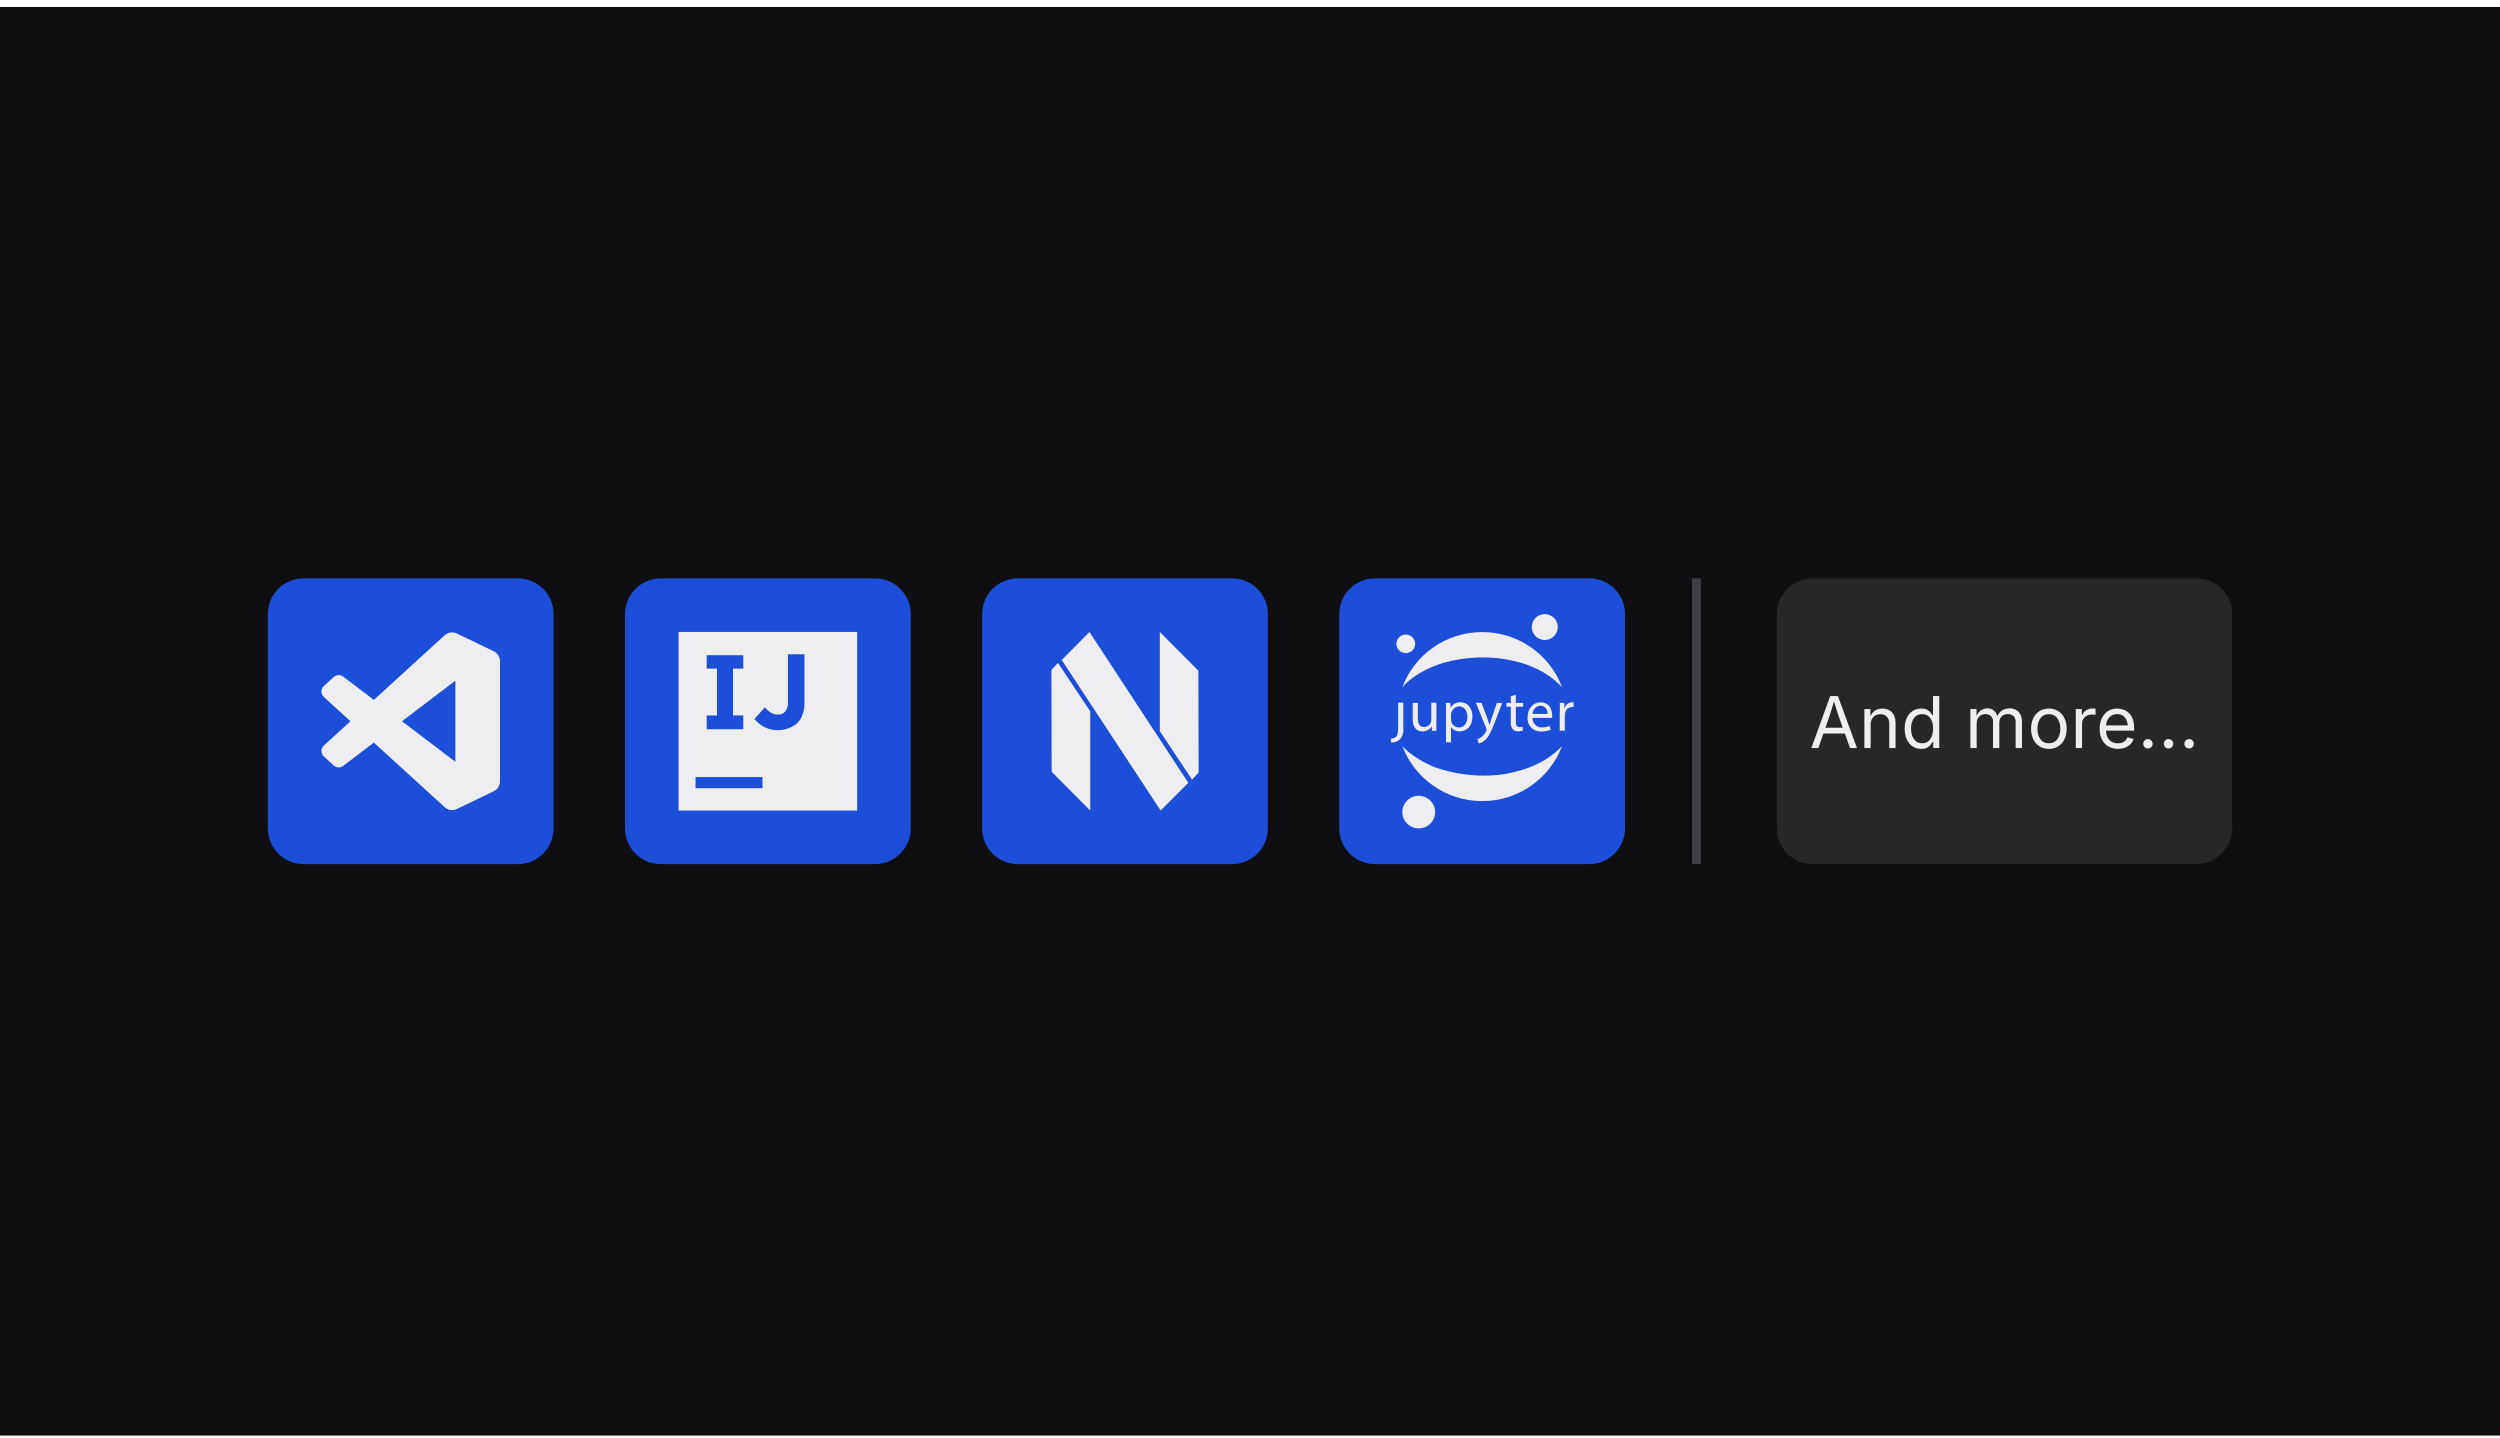
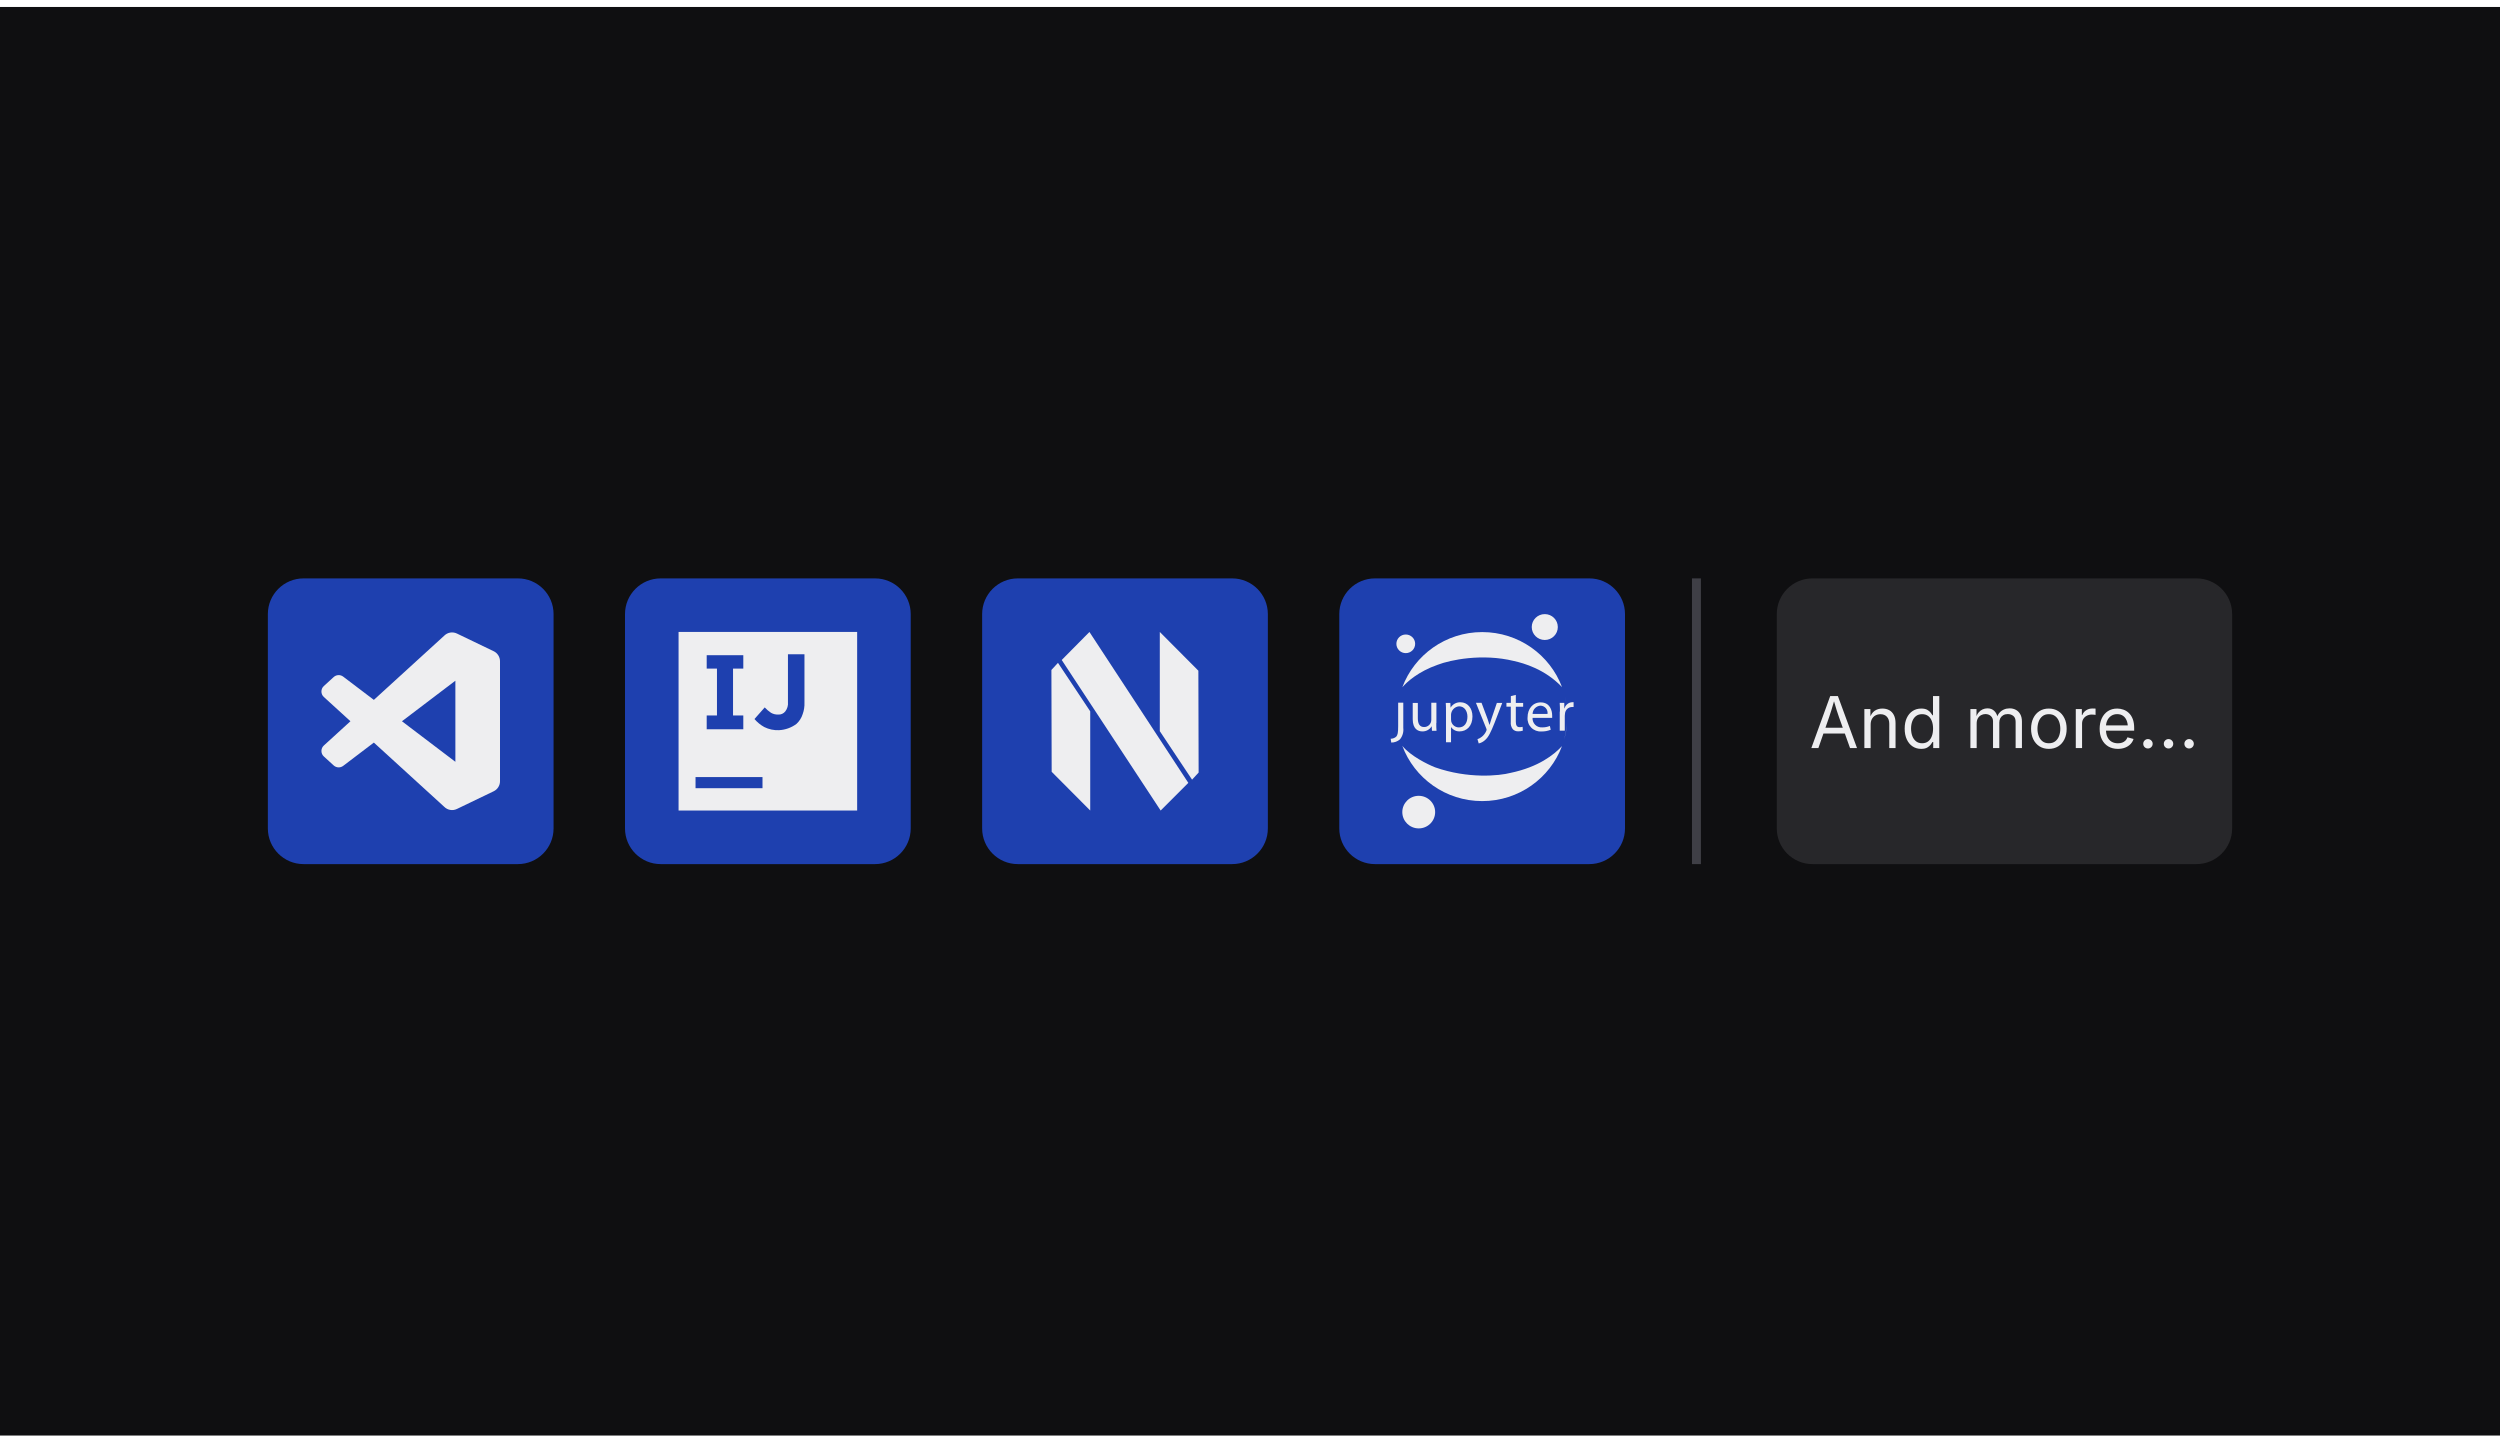
<svg xmlns="http://www.w3.org/2000/svg" width="280" height="161" viewBox="0 0 280 161" fill="none">
  <rect width="280" height="160" transform="translate(0 0.780273)" fill="#0F0F11" />
-   <rect x="30" y="64.78" width="32" height="32" rx="4" fill="#1D4ED8" />
+   <rect x="30" y="64.78" width="32" height="32" rx="4" fill="#1E40AF" />
  <path d="M55.289 72.936L51.175 70.956C50.696 70.725 50.127 70.823 49.753 71.197L41.872 78.387L38.438 75.783C38.119 75.539 37.67 75.559 37.374 75.829L36.274 76.831C35.909 77.16 35.909 77.733 36.27 78.062L39.249 80.78L36.27 83.498C35.909 83.827 35.909 84.4 36.274 84.728L37.374 85.731C37.673 86.001 38.119 86.021 38.438 85.777L41.872 83.169L49.756 90.363C50.128 90.737 50.697 90.835 51.176 90.603L55.294 88.621C55.727 88.413 56 87.977 56 87.495V74.061C56 73.582 55.723 73.143 55.291 72.934L55.289 72.936ZM51.002 85.322L45.019 80.781L51.002 76.239V85.322Z" fill="#EEEEF0" />
-   <rect x="70" y="64.78" width="32" height="32" rx="4" fill="#1D4ED8" />
+   <rect x="70" y="64.78" width="32" height="32" rx="4" fill="#1E40AF" />
  <path fill-rule="evenodd" clip-rule="evenodd" d="M76 70.78H96V90.78H76V70.78ZM85.4 87.03H77.9V88.28H85.4V87.03ZM83.25 73.38V74.88H82.1V80.13H83.25V81.68H79.15V80.13H80.3V74.88H79.15V73.38H83.25ZM85.6 81.43C86.111 81.685 86.679 81.806 87.25 81.78C87.955 81.744 88.633 81.501 89.2 81.08C89.526 80.782 89.768 80.402 89.9 79.98C90.051 79.564 90.119 79.122 90.1 78.68V73.28H88.25V78.63C88.289 79.006 88.181 79.382 87.95 79.68C87.758 79.922 87.458 80.054 87.15 80.03C86.87 80.041 86.592 79.972 86.35 79.83C86.093 79.66 85.858 79.458 85.65 79.23L84.5 80.53C84.809 80.894 85.182 81.199 85.6 81.43Z" fill="#EEEEF0" />
-   <rect x="110" y="64.78" width="32" height="32" rx="4" fill="#1D4ED8" />
+   <rect x="110" y="64.78" width="32" height="32" rx="4" fill="#1E40AF" />
  <path fill-rule="evenodd" clip-rule="evenodd" d="M134.217 75.119L129.898 70.78V81.889L133.511 87.322L134.246 86.524L134.217 75.119ZM122.017 70.781L133.092 87.681L129.993 90.78L118.912 73.918L122.017 70.781ZM122.105 90.78L117.787 86.441L117.758 75.036L118.493 74.239L122.105 79.671V90.78Z" fill="#EEEEF0" />
-   <rect x="150" y="64.78" width="32" height="32" rx="4" fill="#1D4ED8" />
+   <rect x="150" y="64.78" width="32" height="32" rx="4" fill="#1E40AF" />
  <path d="M156.595 81.329V81.312V78.702H157.168V81.53C157.194 81.758 157.175 81.989 157.11 82.209C157.046 82.43 156.937 82.635 156.792 82.812C156.521 83.045 156.175 83.171 155.818 83.167L155.758 82.739C155.988 82.74 156.21 82.654 156.382 82.5C156.535 82.321 156.595 82.077 156.595 81.329ZM160.865 80.992C160.865 81.313 160.865 81.599 160.891 81.847H160.382L160.348 81.338C160.242 81.518 160.09 81.667 159.907 81.769C159.725 81.871 159.519 81.923 159.31 81.919C158.814 81.919 158.225 81.65 158.225 80.552V78.728H158.797V80.437C158.797 81.031 158.981 81.428 159.498 81.428C159.604 81.429 159.71 81.409 159.808 81.369C159.907 81.329 159.996 81.269 160.072 81.194C160.147 81.119 160.206 81.029 160.246 80.931C160.287 80.832 160.307 80.727 160.306 80.621V78.706H160.878V80.975L160.865 80.992ZM161.951 79.744C161.951 79.347 161.951 79.022 161.925 78.727H162.438L162.463 79.261C162.578 79.069 162.742 78.91 162.939 78.803C163.136 78.697 163.359 78.645 163.583 78.655C164.343 78.655 164.916 79.291 164.916 80.24C164.916 81.359 164.228 81.915 163.484 81.915C163.294 81.923 163.105 81.883 162.935 81.796C162.765 81.71 162.62 81.582 162.515 81.424V83.133H161.951V79.757V79.744ZM162.515 80.578C162.516 80.655 162.525 80.732 162.54 80.808C162.589 80.998 162.699 81.166 162.854 81.286C163.009 81.406 163.199 81.471 163.395 81.471C163.997 81.471 164.352 80.979 164.352 80.266C164.352 79.642 164.019 79.108 163.416 79.108C163.178 79.127 162.955 79.233 162.789 79.405C162.623 79.578 162.525 79.804 162.515 80.043V80.578ZM165.936 78.725L166.624 80.566C166.697 80.771 166.773 81.019 166.825 81.203C166.885 81.015 166.949 80.775 167.026 80.553L167.649 78.725H168.252L167.397 80.946C166.97 82.015 166.709 82.566 166.316 82.899C166.118 83.08 165.877 83.207 165.616 83.266L165.475 82.788C165.657 82.728 165.827 82.634 165.974 82.51C166.183 82.34 166.348 82.124 166.457 81.878C166.481 81.835 166.496 81.789 166.504 81.741C166.499 81.69 166.486 81.639 166.466 81.592L165.304 78.716H165.927L165.936 78.725ZM169.772 77.828V78.725H170.592V79.153H169.772V80.836C169.772 81.221 169.883 81.443 170.199 81.443C170.311 81.445 170.423 81.432 170.532 81.404L170.558 81.832C170.395 81.888 170.222 81.914 170.05 81.909C169.935 81.916 169.821 81.898 169.714 81.857C169.607 81.816 169.51 81.752 169.43 81.669C169.256 81.437 169.177 81.147 169.208 80.858V79.148H168.721V78.721H169.216V77.961L169.772 77.828ZM171.647 80.386C171.635 80.531 171.655 80.676 171.706 80.813C171.756 80.949 171.835 81.073 171.938 81.176C172.041 81.279 172.164 81.358 172.301 81.408C172.437 81.458 172.583 81.478 172.728 81.467C173.021 81.473 173.312 81.418 173.583 81.304L173.681 81.732C173.349 81.868 172.992 81.934 172.634 81.924C172.425 81.938 172.215 81.907 172.019 81.833C171.823 81.758 171.646 81.643 171.499 81.493C171.352 81.344 171.239 81.165 171.168 80.968C171.097 80.77 171.069 80.56 171.087 80.352C171.087 79.412 171.647 78.668 172.561 78.668C173.587 78.668 173.843 79.565 173.843 80.138C173.849 80.226 173.849 80.314 173.843 80.403H171.634L171.647 80.386ZM173.322 79.958C173.338 79.844 173.33 79.728 173.298 79.617C173.266 79.506 173.21 79.403 173.135 79.316C173.059 79.229 172.966 79.158 172.861 79.11C172.756 79.061 172.643 79.036 172.527 79.035C172.292 79.052 172.072 79.156 171.91 79.327C171.748 79.498 171.656 79.723 171.651 79.958H173.322ZM174.712 79.696C174.712 79.329 174.712 79.013 174.686 78.722H175.199V79.333H175.225C175.278 79.144 175.39 78.977 175.543 78.855C175.696 78.732 175.883 78.66 176.079 78.649C176.133 78.642 176.188 78.642 176.242 78.649V79.183C176.176 79.176 176.11 79.176 176.045 79.183C175.851 79.191 175.666 79.269 175.526 79.403C175.385 79.536 175.298 79.716 175.28 79.91C175.264 79.997 175.256 80.086 175.255 80.175V81.837H174.691V79.7L174.712 79.696Z" fill="#EEEEF0" />
  <path fill-rule="evenodd" clip-rule="evenodd" d="M175.189 82.817C175.356 82.138 175.466 81.535 175.516 80.954C175.469 81.595 175.358 82.218 175.189 82.817ZM174.944 83.562C174.036 84.546 172.296 85.91 169.189 86.561C167.907 86.896 164.422 87.242 160.739 85.944C159.885 85.61 157.979 84.669 157.059 83.537C158.402 87.147 161.901 89.722 166.006 89.722C170.101 89.722 173.593 87.16 174.944 83.562ZM175.449 78.933C175.404 78.634 175.345 78.326 175.269 78.002C175.344 78.307 175.405 78.617 175.449 78.933ZM174.945 76.954C173.595 73.356 170.102 70.793 166.006 70.793C161.906 70.793 158.409 73.362 157.063 76.967C157.585 76.37 158.841 75.217 161.025 74.453C162.437 73.91 166.003 73.162 169.557 74.031C170.641 74.272 173.042 74.943 174.945 76.954Z" fill="#EEEEF0" />
  <ellipse cx="173.015" cy="70.229" rx="1.46" ry="1.449" fill="#EEEEF0" />
  <ellipse cx="157.446" cy="72.108" rx="1.051" ry="1.043" fill="#EEEEF0" />
  <ellipse cx="158.897" cy="90.956" rx="1.839" ry="1.825" fill="#EEEEF0" />
  <path d="M190 64.78V96.78" stroke="#3F3F46" />
  <rect x="199" y="64.78" width="51" height="32" rx="4" fill="#27272A" />
  <path d="M202.871 83.78L204.984 77.96H205.844L207.984 83.78H207.203L205.969 80.327C205.893 80.114 205.805 79.848 205.703 79.53C205.604 79.21 205.483 78.802 205.34 78.308H205.48C205.34 78.808 205.217 79.22 205.113 79.546C205.012 79.869 204.927 80.129 204.859 80.327L203.66 83.78H202.871ZM203.934 82.155V81.507H206.922V82.155H203.934ZM209.512 81.163V83.78H208.809V79.413H209.484L209.488 80.472H209.391C209.523 80.068 209.712 79.782 209.957 79.612C210.204 79.443 210.493 79.358 210.824 79.358C211.118 79.358 211.376 79.42 211.598 79.542C211.819 79.662 211.991 79.844 212.113 80.089C212.238 80.331 212.301 80.637 212.301 81.007V83.78H211.598V81.065C211.598 80.73 211.509 80.466 211.332 80.276C211.158 80.086 210.918 79.991 210.613 79.991C210.405 79.991 210.217 80.037 210.051 80.128C209.884 80.219 209.753 80.352 209.656 80.526C209.56 80.701 209.512 80.913 209.512 81.163ZM215.172 83.874C214.81 83.874 214.49 83.782 214.211 83.597C213.932 83.412 213.715 83.15 213.559 82.811C213.402 82.473 213.324 82.072 213.324 81.608C213.324 81.147 213.402 80.749 213.559 80.413C213.717 80.075 213.936 79.814 214.215 79.632C214.493 79.45 214.814 79.358 215.176 79.358C215.46 79.358 215.685 79.405 215.852 79.499C216.018 79.593 216.146 79.7 216.234 79.819C216.326 79.936 216.395 80.034 216.441 80.112H216.496V77.96H217.199V83.78H216.52V83.105H216.441C216.395 83.185 216.324 83.287 216.23 83.409C216.139 83.529 216.009 83.637 215.84 83.733C215.673 83.827 215.451 83.874 215.172 83.874ZM215.277 83.245C215.543 83.245 215.767 83.176 215.949 83.038C216.132 82.897 216.27 82.704 216.363 82.456C216.457 82.209 216.504 81.924 216.504 81.601C216.504 81.278 216.457 80.996 216.363 80.757C216.272 80.515 216.135 80.326 215.953 80.19C215.771 80.055 215.546 79.987 215.277 79.987C215.001 79.987 214.771 80.059 214.586 80.202C214.404 80.345 214.267 80.539 214.176 80.784C214.085 81.026 214.039 81.299 214.039 81.601C214.039 81.905 214.085 82.183 214.176 82.433C214.27 82.68 214.409 82.878 214.594 83.026C214.779 83.172 215.007 83.245 215.277 83.245ZM220.684 83.78V79.413H221.367L221.371 80.39H221.316C221.376 80.153 221.47 79.957 221.598 79.804C221.728 79.647 221.879 79.53 222.051 79.452C222.225 79.374 222.406 79.335 222.594 79.335C222.911 79.335 223.168 79.433 223.363 79.628C223.561 79.823 223.689 80.08 223.746 80.397H223.652C223.704 80.179 223.799 79.99 223.938 79.831C224.076 79.672 224.242 79.55 224.438 79.464C224.635 79.378 224.85 79.335 225.082 79.335C225.335 79.335 225.565 79.39 225.773 79.499C225.982 79.608 226.147 79.774 226.27 79.995C226.395 80.216 226.457 80.496 226.457 80.835V83.78H225.75V80.855C225.75 80.539 225.661 80.314 225.484 80.179C225.31 80.043 225.105 79.976 224.871 79.976C224.676 79.976 224.507 80.017 224.363 80.101C224.223 80.181 224.113 80.293 224.035 80.436C223.96 80.58 223.922 80.744 223.922 80.929V83.78H223.219V80.784C223.219 80.542 223.138 80.347 222.977 80.198C222.815 80.05 222.611 79.976 222.363 79.976C222.194 79.976 222.034 80.016 221.883 80.097C221.734 80.175 221.615 80.292 221.523 80.448C221.432 80.605 221.387 80.799 221.387 81.03V83.78H220.684ZM229.469 83.874C229.073 83.874 228.725 83.78 228.426 83.593C228.129 83.405 227.897 83.142 227.73 82.804C227.564 82.465 227.48 82.072 227.48 81.624C227.48 81.168 227.564 80.771 227.73 80.433C227.897 80.091 228.129 79.827 228.426 79.64C228.725 79.452 229.073 79.358 229.469 79.358C229.867 79.358 230.216 79.452 230.516 79.64C230.815 79.827 231.048 80.091 231.215 80.433C231.382 80.771 231.465 81.168 231.465 81.624C231.465 82.072 231.382 82.465 231.215 82.804C231.048 83.142 230.815 83.405 230.516 83.593C230.216 83.78 229.867 83.874 229.469 83.874ZM229.469 83.245C229.763 83.245 230.005 83.17 230.195 83.019C230.385 82.868 230.526 82.67 230.617 82.425C230.708 82.177 230.754 81.91 230.754 81.624C230.754 81.335 230.708 81.067 230.617 80.819C230.526 80.569 230.385 80.369 230.195 80.218C230.005 80.064 229.763 79.987 229.469 79.987C229.177 79.987 228.938 80.064 228.75 80.218C228.562 80.369 228.423 80.568 228.332 80.815C228.241 81.063 228.195 81.332 228.195 81.624C228.195 81.91 228.241 82.177 228.332 82.425C228.423 82.67 228.562 82.868 228.75 83.019C228.938 83.17 229.177 83.245 229.469 83.245ZM232.488 83.78V79.413H233.168V80.085H233.215C233.296 79.864 233.439 79.686 233.645 79.554C233.853 79.418 234.087 79.351 234.348 79.351C234.4 79.351 234.461 79.352 234.531 79.355C234.604 79.357 234.661 79.36 234.703 79.362V80.069C234.682 80.064 234.63 80.056 234.547 80.046C234.464 80.035 234.375 80.03 234.281 80.03C234.073 80.03 233.885 80.075 233.719 80.163C233.555 80.249 233.426 80.369 233.332 80.522C233.238 80.674 233.191 80.848 233.191 81.046V83.78H232.488ZM237.207 83.874C236.785 83.874 236.421 83.78 236.113 83.593C235.809 83.405 235.573 83.144 235.406 82.808C235.242 82.472 235.16 82.08 235.16 81.632C235.16 81.184 235.241 80.789 235.402 80.448C235.564 80.107 235.792 79.84 236.086 79.647C236.383 79.455 236.729 79.358 237.125 79.358C237.357 79.358 237.585 79.397 237.809 79.476C238.035 79.551 238.24 79.675 238.422 79.847C238.607 80.016 238.754 80.24 238.863 80.519C238.973 80.797 239.027 81.138 239.027 81.542V81.835H235.637V81.241H238.648L238.32 81.46C238.32 81.174 238.275 80.92 238.184 80.698C238.095 80.474 237.962 80.3 237.785 80.175C237.608 80.047 237.388 79.983 237.125 79.983C236.862 79.983 236.637 80.049 236.449 80.179C236.262 80.306 236.118 80.474 236.02 80.683C235.921 80.888 235.871 81.11 235.871 81.347V81.741C235.871 82.064 235.927 82.339 236.039 82.565C236.151 82.789 236.307 82.96 236.508 83.077C236.711 83.192 236.945 83.249 237.211 83.249C237.383 83.249 237.539 83.224 237.68 83.175C237.82 83.125 237.941 83.051 238.043 82.952C238.145 82.851 238.223 82.726 238.277 82.577L238.957 82.765C238.889 82.983 238.775 83.176 238.613 83.343C238.452 83.509 238.251 83.64 238.012 83.733C237.775 83.827 237.507 83.874 237.207 83.874ZM240.57 83.831C240.424 83.831 240.299 83.78 240.195 83.679C240.094 83.575 240.043 83.45 240.043 83.304C240.043 83.158 240.094 83.034 240.195 82.933C240.299 82.829 240.424 82.776 240.57 82.776C240.716 82.776 240.84 82.829 240.941 82.933C241.046 83.034 241.098 83.158 241.098 83.304C241.098 83.45 241.046 83.575 240.941 83.679C240.84 83.78 240.716 83.831 240.57 83.831ZM242.875 83.831C242.729 83.831 242.604 83.78 242.5 83.679C242.398 83.575 242.348 83.45 242.348 83.304C242.348 83.158 242.398 83.034 242.5 82.933C242.604 82.829 242.729 82.776 242.875 82.776C243.021 82.776 243.145 82.829 243.246 82.933C243.35 83.034 243.402 83.158 243.402 83.304C243.402 83.45 243.35 83.575 243.246 83.679C243.145 83.78 243.021 83.831 242.875 83.831ZM245.18 83.831C245.034 83.831 244.909 83.78 244.805 83.679C244.703 83.575 244.652 83.45 244.652 83.304C244.652 83.158 244.703 83.034 244.805 82.933C244.909 82.829 245.034 82.776 245.18 82.776C245.326 82.776 245.449 82.829 245.551 82.933C245.655 83.034 245.707 83.158 245.707 83.304C245.707 83.45 245.655 83.575 245.551 83.679C245.449 83.78 245.326 83.831 245.18 83.831Z" fill="#EEEEF0" />
</svg>
